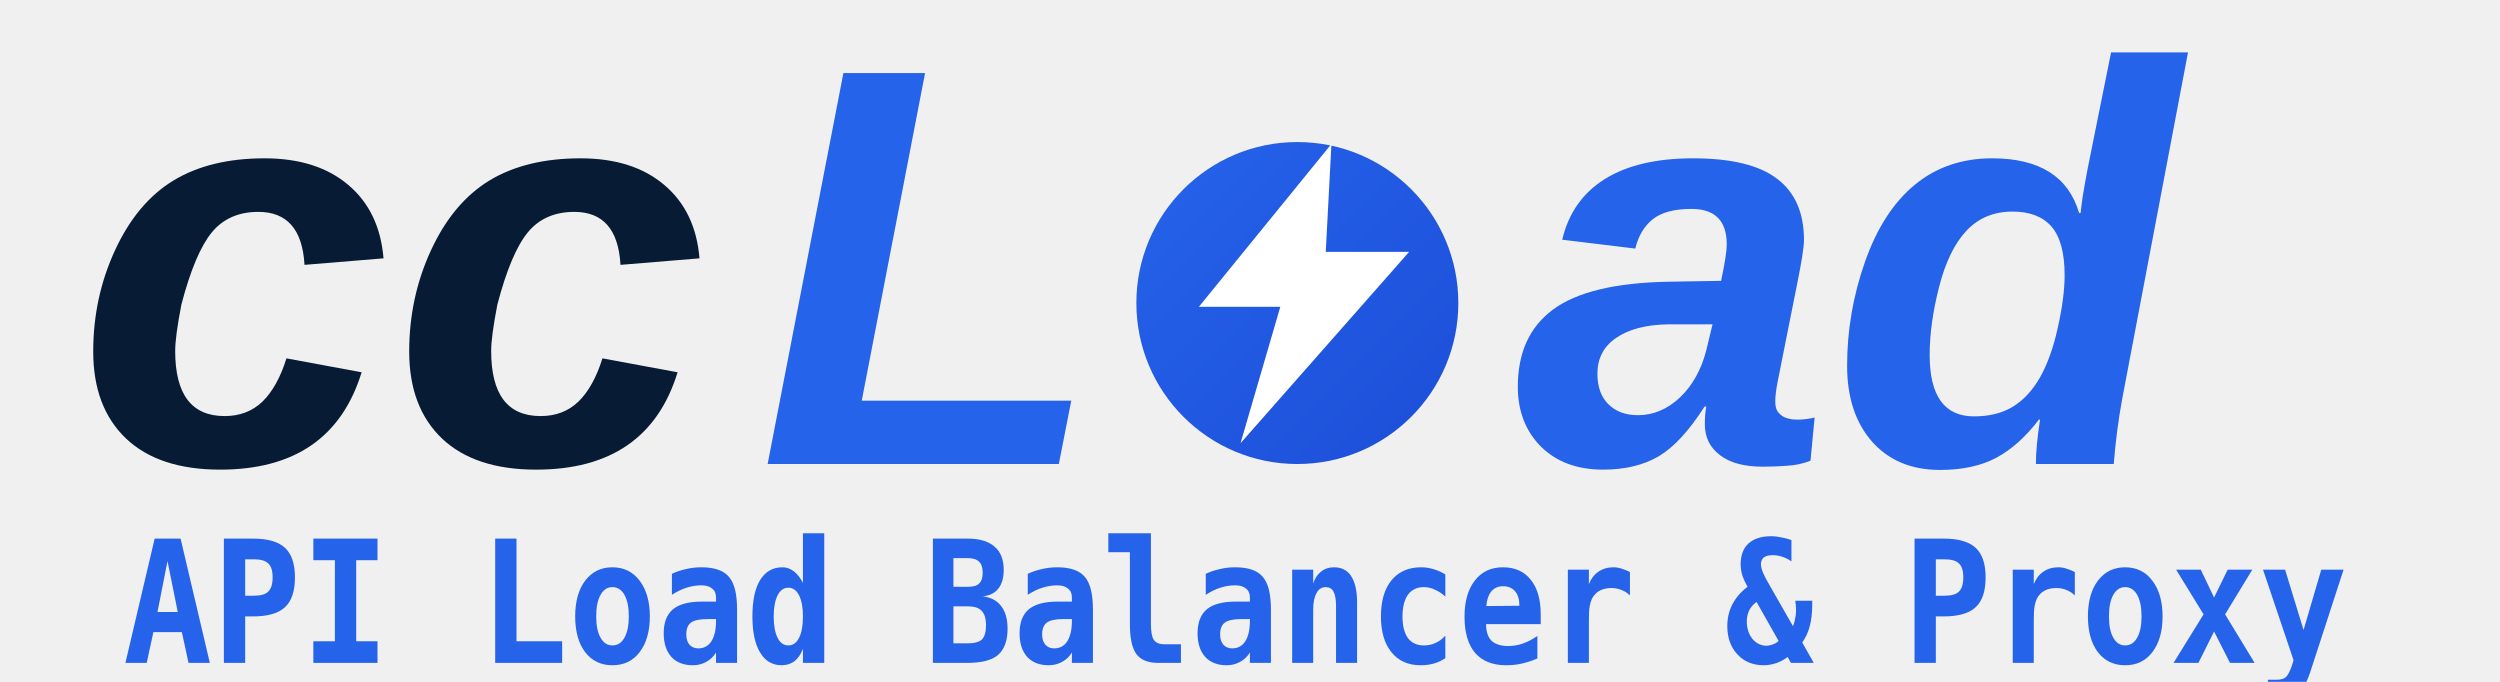
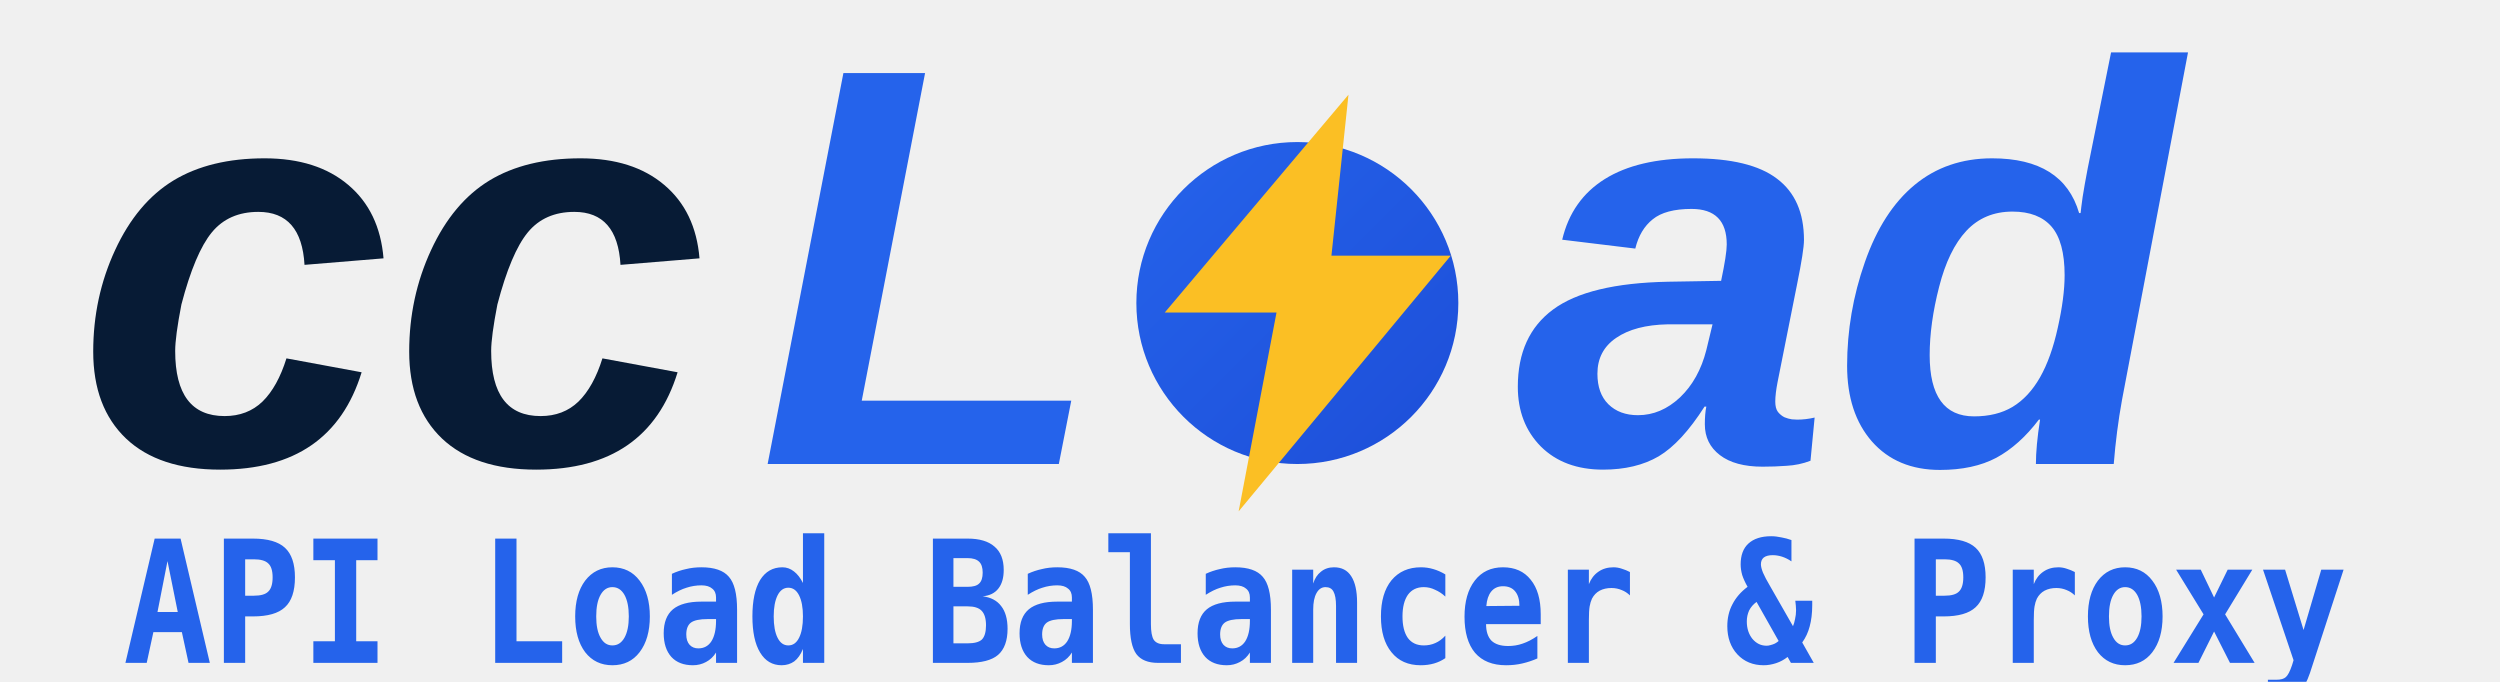
<svg xmlns="http://www.w3.org/2000/svg" width="132" height="36" viewBox="0 0 132 36">
  <defs>
    <linearGradient id="wordmark-blue-gradient" x1="0" y1="0" x2="1" y2="1">
      <stop offset="0" stop-color="#2563eb" />
      <stop offset="1" stop-color="#1d4ed8" />
    </linearGradient>
  </defs>
  <symbol id="brand-wordmark" viewBox="0 0 132 36">
    <g font-family="Arial Black, Arial, Helvetica, sans-serif" font-size="30" font-style="italic" font-weight="900">
      <text x="4" y="24.5" fill="currentColor" textLength="34" lengthAdjust="spacingAndGlyphs">cc</text>
      <text x="40" y="24.5" fill="#2563eb" textLength="17" lengthAdjust="spacingAndGlyphs">L</text>
      <circle cx="68.5" cy="16" r="8.5" fill="url(#wordmark-blue-gradient)" />
-       <path d="m70.3 7.6-7 8.6h4.3l-2.1 7.2 8.9-10.1H70Z" fill="#fff" />
+       <path d="M71.2 5 61.5 16.5h5.9l-2 10.5 11.2-13.5h-6.3Z" fill="#fbbf24" />
      <text x="80" y="24.5" fill="#2563eb" textLength="46" lengthAdjust="spacingAndGlyphs">ad</text>
    </g>
    <text x="0" y="35" fill="#2563eb" font-family="ui-monospace, SFMono-Regular, Menlo, Consolas, monospace" font-size="9" font-weight="700" transform="translate(6.5 0) scale(.867 1)">API Load Balancer &amp; Proxy</text>
  </symbol>
  <use href="#brand-wordmark" width="132" height="36" color="#071b35" />
</svg>
